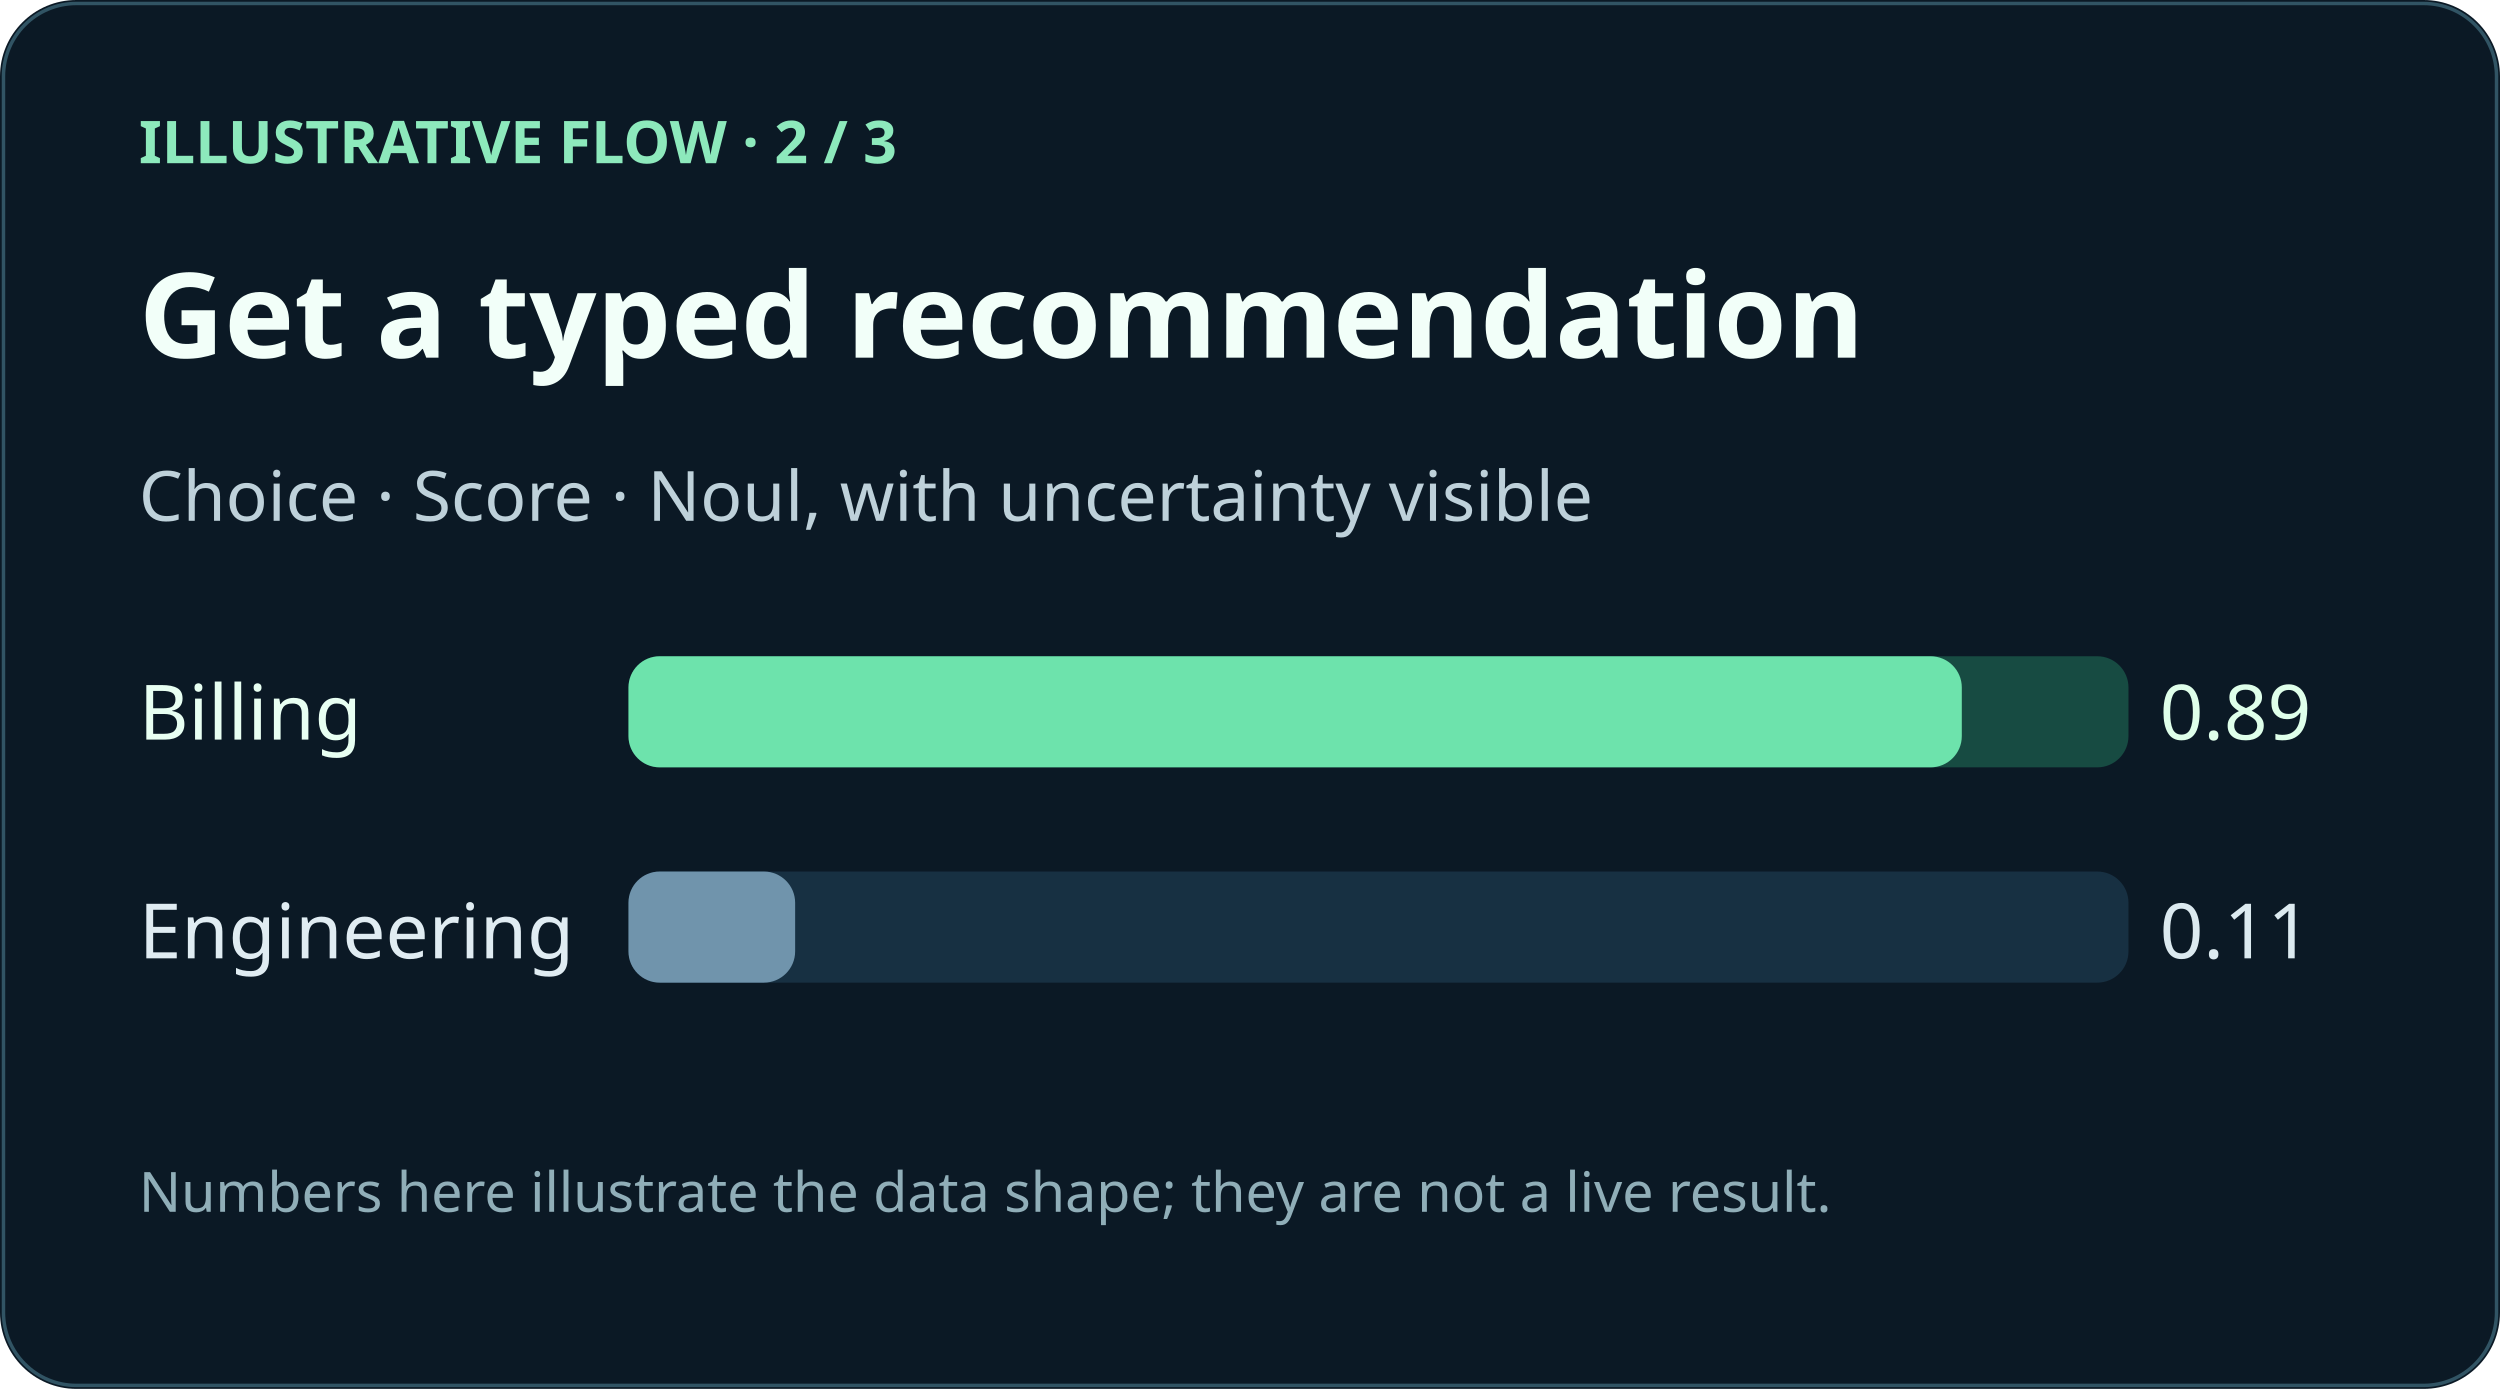
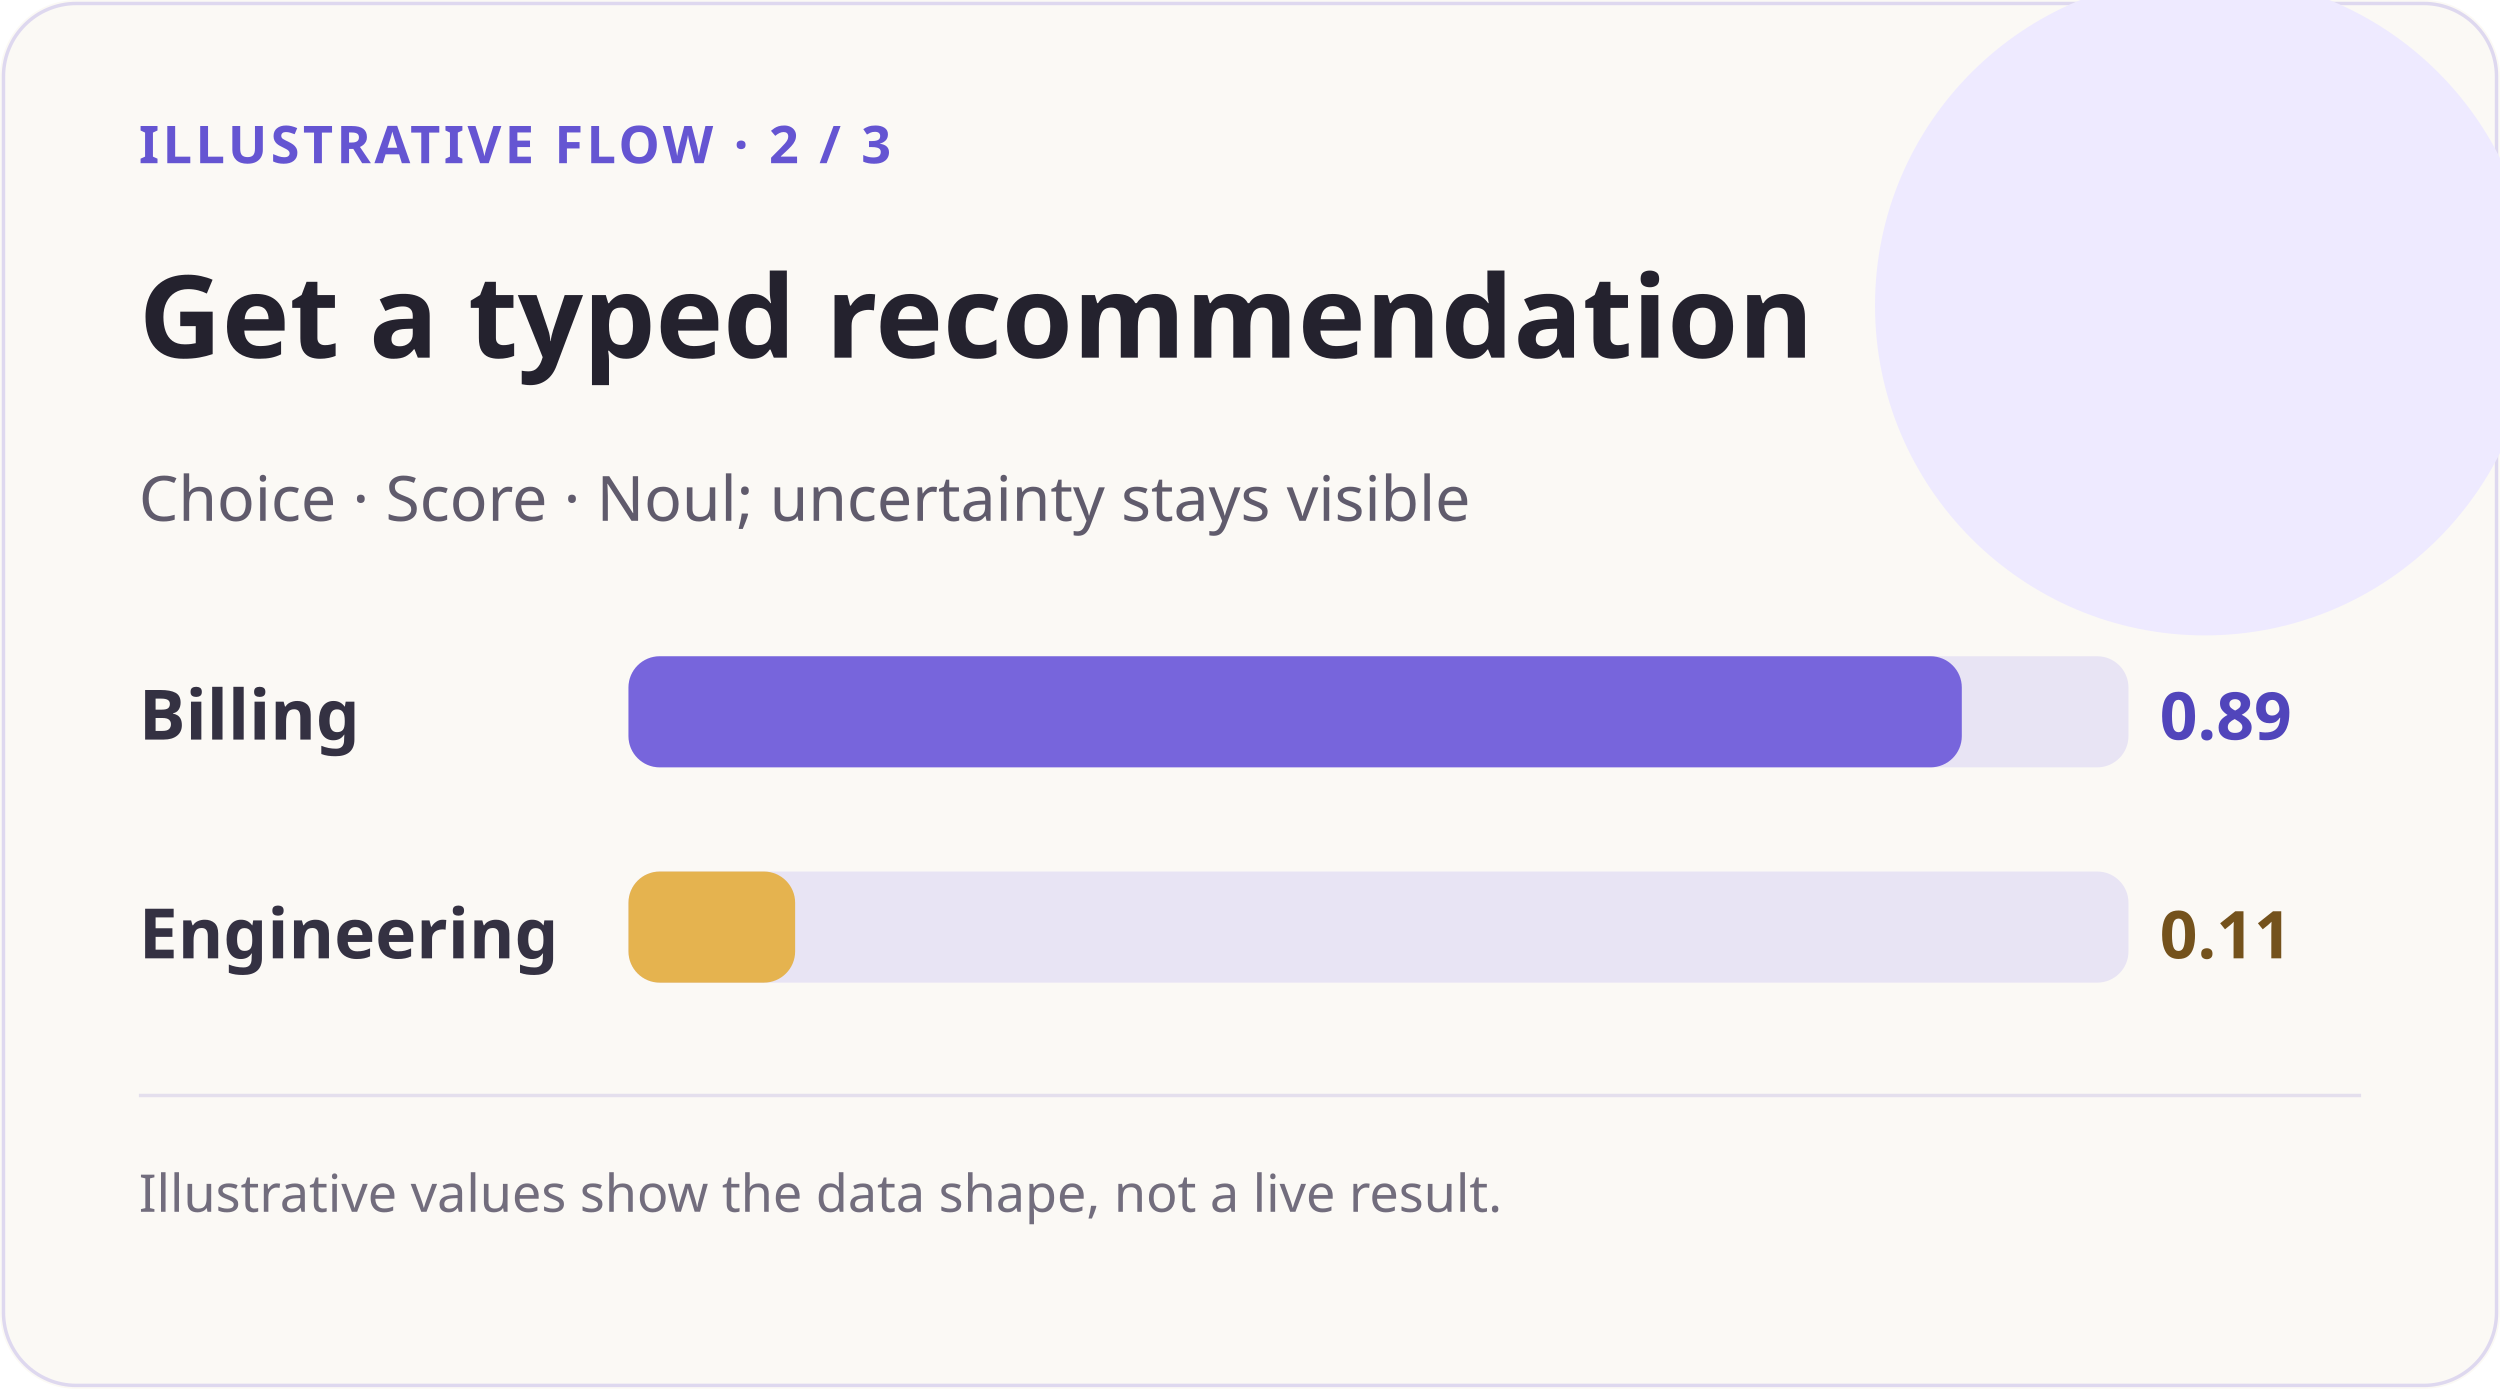
- <svg xmlns="http://www.w3.org/2000/svg" viewBox="0 0 720 400" role="img" aria-label="Illustrative step two: Jev returns typed probabilities">
-   <rect width="720" height="400" rx="22" fill="#0b1925" />
-   <rect x="1" y="1" width="718" height="398" rx="21" fill="none" stroke="#315464" />
-   <text x="40" y="47" font-family="system-ui,sans-serif" font-size="17" font-weight="700" fill="#8de9bc">ILLUSTRATIVE FLOW · 2 / 3</text>
-   <text x="40" y="103" font-family="system-ui,sans-serif" font-size="34" font-weight="750" fill="#f2fff9">Get a typed recommendation</text>
-   <text x="40" y="150" font-family="system-ui,sans-serif" font-size="20" fill="#bed1da">Choice · Score · Noul, with uncertainty visible</text>
-   <text x="40" y="213" font-family="system-ui,sans-serif" font-size="22" fill="#e8fff2">Billing</text>
-   <rect x="181" y="189" width="432" height="32" rx="9" fill="#174b42" />
-   <rect x="181" y="189" width="384" height="32" rx="9" fill="#6de3ac" />
-   <text x="622" y="213" font-family="system-ui,sans-serif" font-size="22" fill="#dfffea">0.89</text>
-   <text x="40" y="276" font-family="system-ui,sans-serif" font-size="22" fill="#e0ecf2">Engineering</text>
-   <rect x="181" y="251" width="432" height="32" rx="9" fill="#173042" />
-   <rect x="181" y="251" width="48" height="32" rx="9" fill="#7094ac" />
-   <text x="622" y="276" font-family="system-ui,sans-serif" font-size="22" fill="#dceaf0">0.11</text>
-   <text x="40" y="349" font-family="system-ui,sans-serif" font-size="16" fill="#90aeb8">Numbers here illustrate the data shape; they are not a live result.</text>
+ <svg xmlns="http://www.w3.org/2000/svg" viewBox="0 0 720 400" role="img" aria-label="Illustrative flow, step two: Jev returns typed probabilities for agent review">
+   <rect width="720" height="400" rx="22" fill="#fbf9f5" />
+   <rect x="1" y="1" width="718" height="398" rx="21" fill="none" stroke="#ded8ef" />
+   <circle cx="635" cy="88" r="95" fill="#eeeaff" />
+   <text x="40" y="47" font-family="system-ui,sans-serif" font-size="15" font-weight="750" letter-spacing="1" fill="#6555d2">ILLUSTRATIVE FLOW · 2 / 3</text>
+   <text x="40" y="103" font-family="system-ui,sans-serif" font-size="33" font-weight="780" fill="#24222e">Get a typed recommendation</text>
+   <text x="40" y="150" font-family="system-ui,sans-serif" font-size="18" fill="#605b6c">Choice · Score · Noul; uncertainty stays visible</text>
+   <text x="40" y="213" font-family="system-ui,sans-serif" font-size="20" font-weight="650" fill="#343142">Billing</text>
+   <rect x="181" y="189" width="432" height="32" rx="9" fill="#e8e4f4" />
+   <rect x="181" y="189" width="384" height="32" rx="9" fill="#7765dc" />
+   <text x="622" y="213" font-family="system-ui,sans-serif" font-size="19" font-weight="700" fill="#5145bb">0.89</text>
+   <text x="40" y="276" font-family="system-ui,sans-serif" font-size="20" font-weight="650" fill="#343142">Engineering</text>
+   <rect x="181" y="251" width="432" height="32" rx="9" fill="#e8e4f4" />
+   <rect x="181" y="251" width="48" height="32" rx="9" fill="#e5b34f" />
+   <text x="622" y="276" font-family="system-ui,sans-serif" font-size="19" font-weight="700" fill="#74521c">0.11</text>
+   <rect x="40" y="315" width="640" height="1" fill="#e4dfed" />
+   <text x="40" y="349" font-family="system-ui,sans-serif" font-size="15" fill="#726d7d">Illustrative values show the data shape, not a live result.</text>
</svg>
